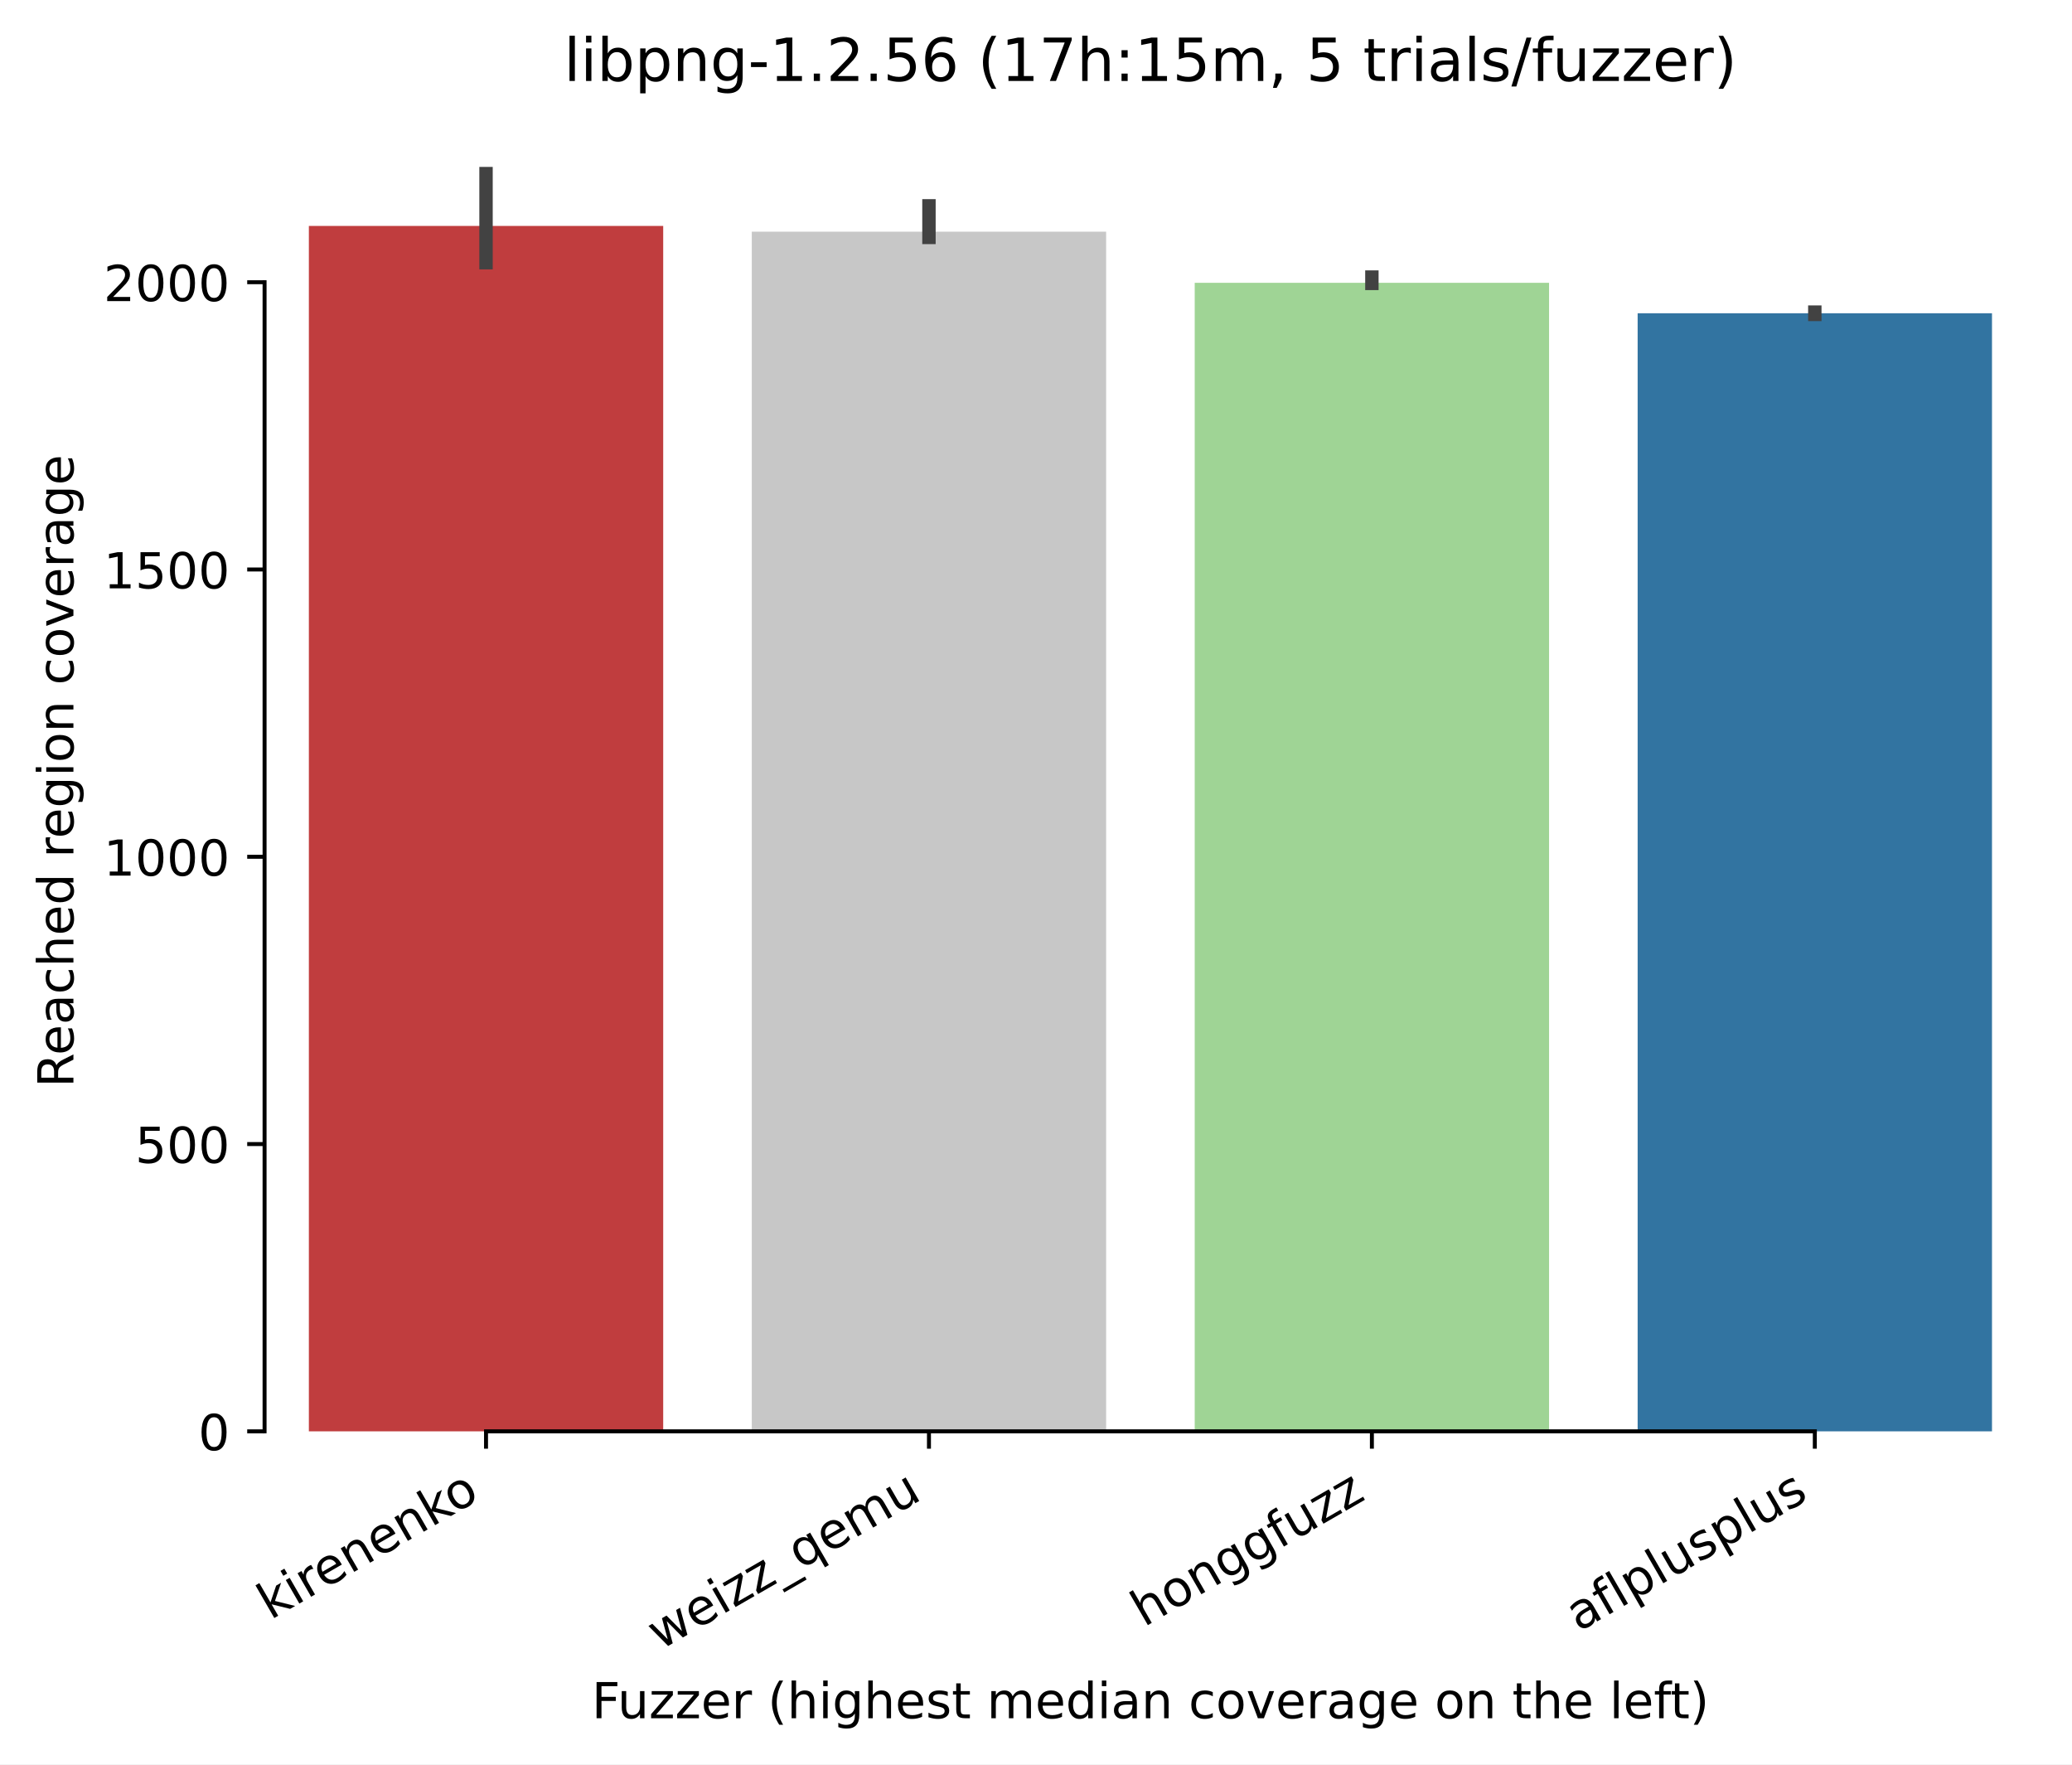
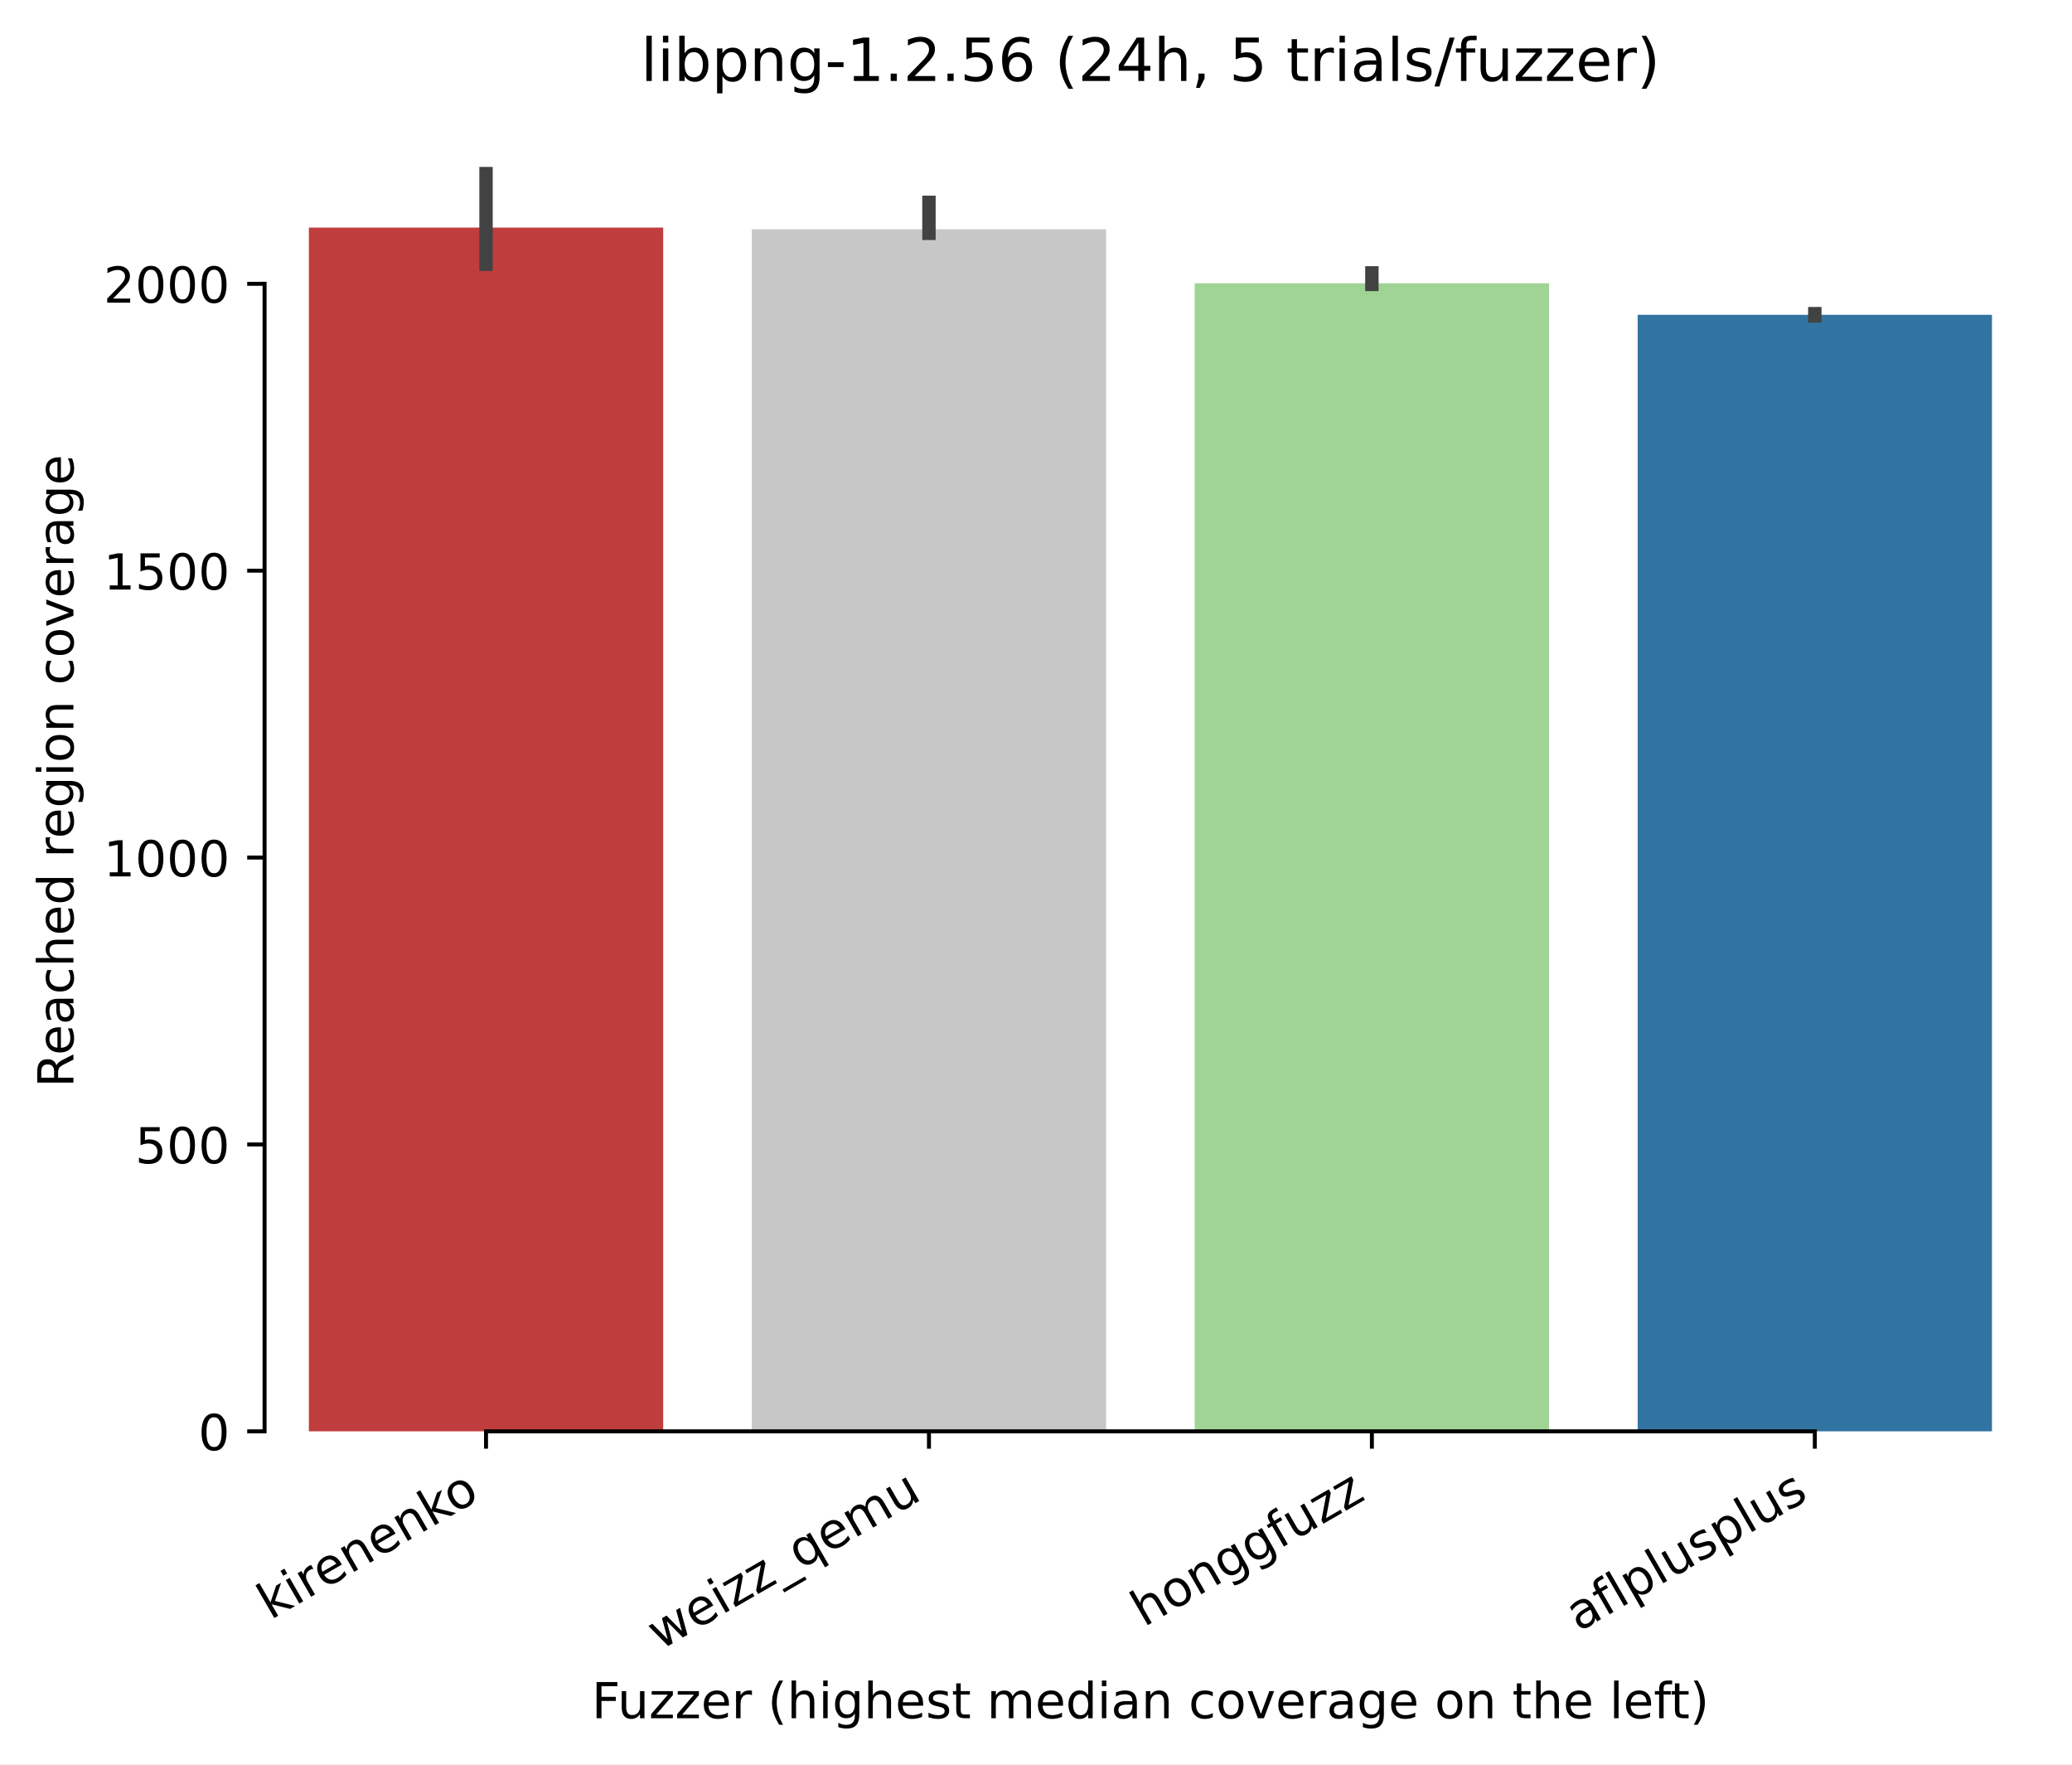
<svg xmlns="http://www.w3.org/2000/svg" xmlns:xlink="http://www.w3.org/1999/xlink" height="355.524pt" version="1.1" viewBox="0 0 417.648 355.524" width="417.648pt">
  <defs>
    <style type="text/css">*{stroke-linecap:butt;stroke-linejoin:round;}</style>
  </defs>
  <g id="figure_1">
    <g id="patch_1">
      <path d="M 0 355.524  L 417.648 355.524  L 417.648 0  L 0 0  z " style="fill:#ffffff;" />
    </g>
    <g id="axes_1">
      <g id="patch_2">
        <path d="M 53.328 288.43  L 410.448 288.43  L 410.448 22.318  L 53.328 22.318  z " style="fill:#ffffff;" />
      </g>
      <g id="patch_3">
-         <path clip-path="url(#p268529c0fc)" d="M 62.256 288.43  L 133.68 288.43  L 133.68 45.526  L 62.256 45.526  z " style="fill:#c03d3e;" />
+         <path clip-path="url(#pdc7dad205e)" d="M 62.256 288.43  L 133.68 288.43  L 133.68 45.858  L 62.256 45.858  z " style="fill:#c03d3e;" />
      </g>
      <g id="patch_4">
-         <path clip-path="url(#p268529c0fc)" d="M 151.536 288.43  L 222.96 288.43  L 222.96 46.684  L 151.536 46.684  z " style="fill:#c7c7c7;" />
+         <path clip-path="url(#pdc7dad205e)" d="M 151.536 288.43  L 222.96 288.43  L 222.96 46.205  L 151.536 46.205  z " style="fill:#c7c7c7;" />
      </g>
      <g id="patch_5">
-         <path clip-path="url(#p268529c0fc)" d="M 240.816 288.43  L 312.24 288.43  L 312.24 56.988  L 240.816 56.988  z " style="fill:#9fd495;" />
+         <path clip-path="url(#pdc7dad205e)" d="M 240.816 288.43  L 312.24 288.43  L 312.24 57.074  L 240.816 57.074  z " style="fill:#9fd495;" />
      </g>
      <g id="patch_6">
-         <path clip-path="url(#p268529c0fc)" d="M 330.096 288.43  L 401.52 288.43  L 401.52 63.124  L 330.096 63.124  z " style="fill:#3274a1;" />
+         <path clip-path="url(#pdc7dad205e)" d="M 330.096 288.43  L 401.52 288.43  L 401.52 63.433  L 330.096 63.433  z " style="fill:#3274a1;" />
      </g>
      <g id="matplotlib.axis_1">
        <g id="xtick_1">
          <g id="line2d_1">
            <defs>
-               <path d="M 0 0  L 0 3.5  " id="m7d98380a43" style="stroke:#000000;stroke-width:0.8;" />
+               <path d="M 0 0  L 0 3.5  " id="mb7a4edc838" style="stroke:#000000;stroke-width:0.8;" />
            </defs>
            <g>
-               <use style="stroke:#000000;stroke-width:0.8;" x="97.968" xlink:href="#m7d98380a43" y="288.43" />
+               <use style="stroke:#000000;stroke-width:0.8;" x="97.968" xlink:href="#mb7a4edc838" y="288.43" />
            </g>
          </g>
          <g id="text_1">
            <g transform="translate(54.50792 326.502)rotate(-30)scale(0.1 -0.1)">
              <defs>
                <path d="M 9.078 75.984  L 18.109 75.984  L 18.109 31.109  L 44.922 54.688  L 56.391 54.688  L 27.391 29.109  L 57.625 0  L 45.906 0  L 18.109 26.703  L 18.109 0  L 9.078 0  z " id="DejaVuSans-107" />
                <path d="M 9.422 54.688  L 18.406 54.688  L 18.406 0  L 9.422 0  z M 9.422 75.984  L 18.406 75.984  L 18.406 64.594  L 9.422 64.594  z " id="DejaVuSans-105" />
                <path d="M 41.109 46.297  Q 39.594 47.172 37.812 47.578  Q 36.031 48 33.891 48  Q 26.266 48 22.188 43.047  Q 18.109 38.094 18.109 28.812  L 18.109 0  L 9.078 0  L 9.078 54.688  L 18.109 54.688  L 18.109 46.188  Q 20.953 51.172 25.484 53.578  Q 30.031 56 36.531 56  Q 37.453 56 38.578 55.875  Q 39.703 55.766 41.062 55.516  z " id="DejaVuSans-114" />
                <path d="M 56.203 29.594  L 56.203 25.203  L 14.891 25.203  Q 15.484 15.922 20.484 11.062  Q 25.484 6.203 34.422 6.203  Q 39.594 6.203 44.453 7.469  Q 49.312 8.734 54.109 11.281  L 54.109 2.781  Q 49.266 0.734 44.188 -0.344  Q 39.109 -1.422 33.891 -1.422  Q 20.797 -1.422 13.156 6.188  Q 5.516 13.812 5.516 26.812  Q 5.516 40.234 12.766 48.109  Q 20.016 56 32.328 56  Q 43.359 56 49.781 48.891  Q 56.203 41.797 56.203 29.594  z M 47.219 32.234  Q 47.125 39.594 43.094 43.984  Q 39.062 48.391 32.422 48.391  Q 24.906 48.391 20.391 44.141  Q 15.875 39.891 15.188 32.172  z " id="DejaVuSans-101" />
                <path d="M 54.891 33.016  L 54.891 0  L 45.906 0  L 45.906 32.719  Q 45.906 40.484 42.875 44.328  Q 39.844 48.188 33.797 48.188  Q 26.516 48.188 22.312 43.547  Q 18.109 38.922 18.109 30.906  L 18.109 0  L 9.078 0  L 9.078 54.688  L 18.109 54.688  L 18.109 46.188  Q 21.344 51.125 25.703 53.562  Q 30.078 56 35.797 56  Q 45.219 56 50.047 50.172  Q 54.891 44.344 54.891 33.016  z " id="DejaVuSans-110" />
                <path d="M 30.609 48.391  Q 23.391 48.391 19.188 42.75  Q 14.984 37.109 14.984 27.297  Q 14.984 17.484 19.156 11.844  Q 23.344 6.203 30.609 6.203  Q 37.797 6.203 41.984 11.859  Q 46.188 17.531 46.188 27.297  Q 46.188 37.016 41.984 42.703  Q 37.797 48.391 30.609 48.391  z M 30.609 56  Q 42.328 56 49.016 48.375  Q 55.719 40.766 55.719 27.297  Q 55.719 13.875 49.016 6.219  Q 42.328 -1.422 30.609 -1.422  Q 18.844 -1.422 12.172 6.219  Q 5.516 13.875 5.516 27.297  Q 5.516 40.766 12.172 48.375  Q 18.844 56 30.609 56  z " id="DejaVuSans-111" />
              </defs>
              <use xlink:href="#DejaVuSans-107" />
              <use x="57.91" xlink:href="#DejaVuSans-105" />
              <use x="85.693" xlink:href="#DejaVuSans-114" />
              <use x="124.557" xlink:href="#DejaVuSans-101" />
              <use x="186.08" xlink:href="#DejaVuSans-110" />
              <use x="249.459" xlink:href="#DejaVuSans-101" />
              <use x="310.982" xlink:href="#DejaVuSans-110" />
              <use x="374.361" xlink:href="#DejaVuSans-107" />
              <use x="428.646" xlink:href="#DejaVuSans-111" />
            </g>
          </g>
        </g>
        <g id="xtick_2">
          <g id="line2d_2">
            <g>
-               <use style="stroke:#000000;stroke-width:0.8;" x="187.248" xlink:href="#m7d98380a43" y="288.43" />
+               <use style="stroke:#000000;stroke-width:0.8;" x="187.248" xlink:href="#mb7a4edc838" y="288.43" />
            </g>
          </g>
          <g id="text_2">
            <g transform="translate(133.0806 332.6035)rotate(-30)scale(0.1 -0.1)">
              <defs>
                <path d="M 4.203 54.688  L 13.188 54.688  L 24.422 12.016  L 35.594 54.688  L 46.188 54.688  L 57.422 12.016  L 68.609 54.688  L 77.594 54.688  L 63.281 0  L 52.688 0  L 40.922 44.828  L 29.109 0  L 18.5 0  z " id="DejaVuSans-119" />
                <path d="M 5.516 54.688  L 48.188 54.688  L 48.188 46.484  L 14.406 7.172  L 48.188 7.172  L 48.188 0  L 4.297 0  L 4.297 8.203  L 38.094 47.516  L 5.516 47.516  z " id="DejaVuSans-122" />
                <path d="M 50.984 -16.609  L 50.984 -23.578  L -0.984 -23.578  L -0.984 -16.609  z " id="DejaVuSans-95" />
                <path d="M 14.797 27.297  Q 14.797 17.391 18.875 11.75  Q 22.953 6.109 30.078 6.109  Q 37.203 6.109 41.297 11.75  Q 45.406 17.391 45.406 27.297  Q 45.406 37.203 41.297 42.844  Q 37.203 48.484 30.078 48.484  Q 22.953 48.484 18.875 42.844  Q 14.797 37.203 14.797 27.297  z M 45.406 8.203  Q 42.578 3.328 38.25 0.953  Q 33.938 -1.422 27.875 -1.422  Q 17.969 -1.422 11.734 6.484  Q 5.516 14.406 5.516 27.297  Q 5.516 40.188 11.734 48.094  Q 17.969 56 27.875 56  Q 33.938 56 38.25 53.625  Q 42.578 51.266 45.406 46.391  L 45.406 54.688  L 54.391 54.688  L 54.391 -20.797  L 45.406 -20.797  z " id="DejaVuSans-113" />
                <path d="M 52 44.188  Q 55.375 50.25 60.062 53.125  Q 64.75 56 71.094 56  Q 79.641 56 84.281 50.016  Q 88.922 44.047 88.922 33.016  L 88.922 0  L 79.891 0  L 79.891 32.719  Q 79.891 40.578 77.094 44.375  Q 74.312 48.188 68.609 48.188  Q 61.625 48.188 57.562 43.547  Q 53.516 38.922 53.516 30.906  L 53.516 0  L 44.484 0  L 44.484 32.719  Q 44.484 40.625 41.703 44.406  Q 38.922 48.188 33.109 48.188  Q 26.219 48.188 22.156 43.531  Q 18.109 38.875 18.109 30.906  L 18.109 0  L 9.078 0  L 9.078 54.688  L 18.109 54.688  L 18.109 46.188  Q 21.188 51.219 25.484 53.609  Q 29.781 56 35.688 56  Q 41.656 56 45.828 52.969  Q 50 49.953 52 44.188  z " id="DejaVuSans-109" />
                <path d="M 8.5 21.578  L 8.5 54.688  L 17.484 54.688  L 17.484 21.922  Q 17.484 14.156 20.5 10.266  Q 23.531 6.391 29.594 6.391  Q 36.859 6.391 41.078 11.031  Q 45.312 15.672 45.312 23.688  L 45.312 54.688  L 54.297 54.688  L 54.297 0  L 45.312 0  L 45.312 8.406  Q 42.047 3.422 37.719 1  Q 33.406 -1.422 27.688 -1.422  Q 18.266 -1.422 13.375 4.438  Q 8.5 10.297 8.5 21.578  z M 31.109 56  z " id="DejaVuSans-117" />
              </defs>
              <use xlink:href="#DejaVuSans-119" />
              <use x="81.787" xlink:href="#DejaVuSans-101" />
              <use x="143.311" xlink:href="#DejaVuSans-105" />
              <use x="171.094" xlink:href="#DejaVuSans-122" />
              <use x="223.584" xlink:href="#DejaVuSans-122" />
              <use x="276.074" xlink:href="#DejaVuSans-95" />
              <use x="326.074" xlink:href="#DejaVuSans-113" />
              <use x="389.551" xlink:href="#DejaVuSans-101" />
              <use x="451.074" xlink:href="#DejaVuSans-109" />
              <use x="548.486" xlink:href="#DejaVuSans-117" />
            </g>
          </g>
        </g>
        <g id="xtick_3">
          <g id="line2d_3">
            <g>
-               <use style="stroke:#000000;stroke-width:0.8;" x="276.528" xlink:href="#m7d98380a43" y="288.43" />
+               <use style="stroke:#000000;stroke-width:0.8;" x="276.528" xlink:href="#mb7a4edc838" y="288.43" />
            </g>
          </g>
          <g id="text_3">
            <g transform="translate(230.5889 327.9332)rotate(-30)scale(0.1 -0.1)">
              <defs>
                <path d="M 54.891 33.016  L 54.891 0  L 45.906 0  L 45.906 32.719  Q 45.906 40.484 42.875 44.328  Q 39.844 48.188 33.797 48.188  Q 26.516 48.188 22.312 43.547  Q 18.109 38.922 18.109 30.906  L 18.109 0  L 9.078 0  L 9.078 75.984  L 18.109 75.984  L 18.109 46.188  Q 21.344 51.125 25.703 53.562  Q 30.078 56 35.797 56  Q 45.219 56 50.047 50.172  Q 54.891 44.344 54.891 33.016  z " id="DejaVuSans-104" />
                <path d="M 45.406 27.984  Q 45.406 37.75 41.375 43.109  Q 37.359 48.484 30.078 48.484  Q 22.859 48.484 18.828 43.109  Q 14.797 37.75 14.797 27.984  Q 14.797 18.266 18.828 12.891  Q 22.859 7.516 30.078 7.516  Q 37.359 7.516 41.375 12.891  Q 45.406 18.266 45.406 27.984  z M 54.391 6.781  Q 54.391 -7.172 48.188 -13.984  Q 42 -20.797 29.203 -20.797  Q 24.469 -20.797 20.266 -20.094  Q 16.062 -19.391 12.109 -17.922  L 12.109 -9.188  Q 16.062 -11.328 19.922 -12.344  Q 23.781 -13.375 27.781 -13.375  Q 36.625 -13.375 41.016 -8.766  Q 45.406 -4.156 45.406 5.172  L 45.406 9.625  Q 42.625 4.781 38.281 2.391  Q 33.938 0 27.875 0  Q 17.828 0 11.672 7.656  Q 5.516 15.328 5.516 27.984  Q 5.516 40.672 11.672 48.328  Q 17.828 56 27.875 56  Q 33.938 56 38.281 53.609  Q 42.625 51.219 45.406 46.391  L 45.406 54.688  L 54.391 54.688  z " id="DejaVuSans-103" />
                <path d="M 37.109 75.984  L 37.109 68.5  L 28.516 68.5  Q 23.688 68.5 21.797 66.547  Q 19.922 64.594 19.922 59.516  L 19.922 54.688  L 34.719 54.688  L 34.719 47.703  L 19.922 47.703  L 19.922 0  L 10.891 0  L 10.891 47.703  L 2.297 47.703  L 2.297 54.688  L 10.891 54.688  L 10.891 58.5  Q 10.891 67.625 15.141 71.797  Q 19.391 75.984 28.609 75.984  z " id="DejaVuSans-102" />
              </defs>
              <use xlink:href="#DejaVuSans-104" />
              <use x="63.379" xlink:href="#DejaVuSans-111" />
              <use x="124.561" xlink:href="#DejaVuSans-110" />
              <use x="187.939" xlink:href="#DejaVuSans-103" />
              <use x="251.416" xlink:href="#DejaVuSans-103" />
              <use x="314.893" xlink:href="#DejaVuSans-102" />
              <use x="350.098" xlink:href="#DejaVuSans-117" />
              <use x="413.477" xlink:href="#DejaVuSans-122" />
              <use x="465.967" xlink:href="#DejaVuSans-122" />
            </g>
          </g>
        </g>
        <g id="xtick_4">
          <g id="line2d_4">
            <g>
-               <use style="stroke:#000000;stroke-width:0.8;" x="365.808" xlink:href="#m7d98380a43" y="288.43" />
+               <use style="stroke:#000000;stroke-width:0.8;" x="365.808" xlink:href="#mb7a4edc838" y="288.43" />
            </g>
          </g>
          <g id="text_4">
            <g transform="translate(318.1991 328.8973)rotate(-30)scale(0.1 -0.1)">
              <defs>
                <path d="M 34.281 27.484  Q 23.391 27.484 19.188 25  Q 14.984 22.516 14.984 16.5  Q 14.984 11.719 18.141 8.906  Q 21.297 6.109 26.703 6.109  Q 34.188 6.109 38.703 11.406  Q 43.219 16.703 43.219 25.484  L 43.219 27.484  z M 52.203 31.203  L 52.203 0  L 43.219 0  L 43.219 8.297  Q 40.141 3.328 35.547 0.953  Q 30.953 -1.422 24.312 -1.422  Q 15.922 -1.422 10.953 3.297  Q 6 8.016 6 15.922  Q 6 25.141 12.172 29.828  Q 18.359 34.516 30.609 34.516  L 43.219 34.516  L 43.219 35.406  Q 43.219 41.609 39.141 45  Q 35.062 48.391 27.688 48.391  Q 23 48.391 18.547 47.266  Q 14.109 46.141 10.016 43.891  L 10.016 52.203  Q 14.938 54.109 19.578 55.047  Q 24.219 56 28.609 56  Q 40.484 56 46.344 49.844  Q 52.203 43.703 52.203 31.203  z " id="DejaVuSans-97" />
                <path d="M 9.422 75.984  L 18.406 75.984  L 18.406 0  L 9.422 0  z " id="DejaVuSans-108" />
                <path d="M 18.109 8.203  L 18.109 -20.797  L 9.078 -20.797  L 9.078 54.688  L 18.109 54.688  L 18.109 46.391  Q 20.953 51.266 25.266 53.625  Q 29.594 56 35.594 56  Q 45.562 56 51.781 48.094  Q 58.016 40.188 58.016 27.297  Q 58.016 14.406 51.781 6.484  Q 45.562 -1.422 35.594 -1.422  Q 29.594 -1.422 25.266 0.953  Q 20.953 3.328 18.109 8.203  z M 48.688 27.297  Q 48.688 37.203 44.609 42.844  Q 40.531 48.484 33.406 48.484  Q 26.266 48.484 22.188 42.844  Q 18.109 37.203 18.109 27.297  Q 18.109 17.391 22.188 11.75  Q 26.266 6.109 33.406 6.109  Q 40.531 6.109 44.609 11.75  Q 48.688 17.391 48.688 27.297  z " id="DejaVuSans-112" />
                <path d="M 44.281 53.078  L 44.281 44.578  Q 40.484 46.531 36.375 47.5  Q 32.281 48.484 27.875 48.484  Q 21.188 48.484 17.844 46.438  Q 14.5 44.391 14.5 40.281  Q 14.5 37.156 16.891 35.375  Q 19.281 33.594 26.516 31.984  L 29.594 31.297  Q 39.156 29.25 43.188 25.516  Q 47.219 21.781 47.219 15.094  Q 47.219 7.469 41.188 3.016  Q 35.156 -1.422 24.609 -1.422  Q 20.219 -1.422 15.453 -0.562  Q 10.688 0.297 5.422 2  L 5.422 11.281  Q 10.406 8.688 15.234 7.391  Q 20.062 6.109 24.812 6.109  Q 31.156 6.109 34.562 8.281  Q 37.984 10.453 37.984 14.406  Q 37.984 18.062 35.516 20.016  Q 33.062 21.969 24.703 23.781  L 21.578 24.516  Q 13.234 26.266 9.516 29.906  Q 5.812 33.547 5.812 39.891  Q 5.812 47.609 11.281 51.797  Q 16.75 56 26.812 56  Q 31.781 56 36.172 55.266  Q 40.578 54.547 44.281 53.078  z " id="DejaVuSans-115" />
              </defs>
              <use xlink:href="#DejaVuSans-97" />
              <use x="61.279" xlink:href="#DejaVuSans-102" />
              <use x="96.484" xlink:href="#DejaVuSans-108" />
              <use x="124.268" xlink:href="#DejaVuSans-112" />
              <use x="187.744" xlink:href="#DejaVuSans-108" />
              <use x="215.527" xlink:href="#DejaVuSans-117" />
              <use x="278.906" xlink:href="#DejaVuSans-115" />
              <use x="331.006" xlink:href="#DejaVuSans-112" />
              <use x="394.482" xlink:href="#DejaVuSans-108" />
              <use x="422.266" xlink:href="#DejaVuSans-117" />
              <use x="485.645" xlink:href="#DejaVuSans-115" />
            </g>
          </g>
        </g>
        <g id="text_5">
          <g transform="translate(119.2702 346.2439)scale(0.1 -0.1)">
            <defs>
              <path d="M 9.812 72.906  L 51.703 72.906  L 51.703 64.594  L 19.672 64.594  L 19.672 43.109  L 48.578 43.109  L 48.578 34.812  L 19.672 34.812  L 19.672 0  L 9.812 0  z " id="DejaVuSans-70" />
              <path id="DejaVuSans-32" />
              <path d="M 31 75.875  Q 24.469 64.656 21.281 53.656  Q 18.109 42.672 18.109 31.391  Q 18.109 20.125 21.312 9.062  Q 24.516 -2 31 -13.188  L 23.188 -13.188  Q 15.875 -1.703 12.234 9.375  Q 8.594 20.453 8.594 31.391  Q 8.594 42.281 12.203 53.312  Q 15.828 64.359 23.188 75.875  z " id="DejaVuSans-40" />
              <path d="M 18.312 70.219  L 18.312 54.688  L 36.812 54.688  L 36.812 47.703  L 18.312 47.703  L 18.312 18.016  Q 18.312 11.328 20.141 9.422  Q 21.969 7.516 27.594 7.516  L 36.812 7.516  L 36.812 0  L 27.594 0  Q 17.188 0 13.234 3.875  Q 9.281 7.766 9.281 18.016  L 9.281 47.703  L 2.688 47.703  L 2.688 54.688  L 9.281 54.688  L 9.281 70.219  z " id="DejaVuSans-116" />
              <path d="M 45.406 46.391  L 45.406 75.984  L 54.391 75.984  L 54.391 0  L 45.406 0  L 45.406 8.203  Q 42.578 3.328 38.25 0.953  Q 33.938 -1.422 27.875 -1.422  Q 17.969 -1.422 11.734 6.484  Q 5.516 14.406 5.516 27.297  Q 5.516 40.188 11.734 48.094  Q 17.969 56 27.875 56  Q 33.938 56 38.25 53.625  Q 42.578 51.266 45.406 46.391  z M 14.797 27.297  Q 14.797 17.391 18.875 11.75  Q 22.953 6.109 30.078 6.109  Q 37.203 6.109 41.297 11.75  Q 45.406 17.391 45.406 27.297  Q 45.406 37.203 41.297 42.844  Q 37.203 48.484 30.078 48.484  Q 22.953 48.484 18.875 42.844  Q 14.797 37.203 14.797 27.297  z " id="DejaVuSans-100" />
              <path d="M 48.781 52.594  L 48.781 44.188  Q 44.969 46.297 41.141 47.344  Q 37.312 48.391 33.406 48.391  Q 24.656 48.391 19.812 42.844  Q 14.984 37.312 14.984 27.297  Q 14.984 17.281 19.812 11.734  Q 24.656 6.203 33.406 6.203  Q 37.312 6.203 41.141 7.25  Q 44.969 8.297 48.781 10.406  L 48.781 2.094  Q 45.016 0.344 40.984 -0.531  Q 36.969 -1.422 32.422 -1.422  Q 20.062 -1.422 12.781 6.344  Q 5.516 14.109 5.516 27.297  Q 5.516 40.672 12.859 48.328  Q 20.219 56 33.016 56  Q 37.156 56 41.109 55.141  Q 45.062 54.297 48.781 52.594  z " id="DejaVuSans-99" />
              <path d="M 2.984 54.688  L 12.5 54.688  L 29.594 8.797  L 46.688 54.688  L 56.203 54.688  L 35.688 0  L 23.484 0  z " id="DejaVuSans-118" />
              <path d="M 8.016 75.875  L 15.828 75.875  Q 23.141 64.359 26.781 53.312  Q 30.422 42.281 30.422 31.391  Q 30.422 20.453 26.781 9.375  Q 23.141 -1.703 15.828 -13.188  L 8.016 -13.188  Q 14.5 -2 17.703 9.062  Q 20.906 20.125 20.906 31.391  Q 20.906 42.672 17.703 53.656  Q 14.5 64.656 8.016 75.875  z " id="DejaVuSans-41" />
            </defs>
            <use xlink:href="#DejaVuSans-70" />
            <use x="52.02" xlink:href="#DejaVuSans-117" />
            <use x="115.398" xlink:href="#DejaVuSans-122" />
            <use x="167.889" xlink:href="#DejaVuSans-122" />
            <use x="220.379" xlink:href="#DejaVuSans-101" />
            <use x="281.902" xlink:href="#DejaVuSans-114" />
            <use x="323.016" xlink:href="#DejaVuSans-32" />
            <use x="354.803" xlink:href="#DejaVuSans-40" />
            <use x="393.816" xlink:href="#DejaVuSans-104" />
            <use x="457.195" xlink:href="#DejaVuSans-105" />
            <use x="484.979" xlink:href="#DejaVuSans-103" />
            <use x="548.455" xlink:href="#DejaVuSans-104" />
            <use x="611.834" xlink:href="#DejaVuSans-101" />
            <use x="673.357" xlink:href="#DejaVuSans-115" />
            <use x="725.457" xlink:href="#DejaVuSans-116" />
            <use x="764.666" xlink:href="#DejaVuSans-32" />
            <use x="796.453" xlink:href="#DejaVuSans-109" />
            <use x="893.865" xlink:href="#DejaVuSans-101" />
            <use x="955.389" xlink:href="#DejaVuSans-100" />
            <use x="1018.865" xlink:href="#DejaVuSans-105" />
            <use x="1046.648" xlink:href="#DejaVuSans-97" />
            <use x="1107.928" xlink:href="#DejaVuSans-110" />
            <use x="1171.307" xlink:href="#DejaVuSans-32" />
            <use x="1203.094" xlink:href="#DejaVuSans-99" />
            <use x="1258.074" xlink:href="#DejaVuSans-111" />
            <use x="1319.256" xlink:href="#DejaVuSans-118" />
            <use x="1378.436" xlink:href="#DejaVuSans-101" />
            <use x="1439.959" xlink:href="#DejaVuSans-114" />
            <use x="1481.072" xlink:href="#DejaVuSans-97" />
            <use x="1542.352" xlink:href="#DejaVuSans-103" />
            <use x="1605.828" xlink:href="#DejaVuSans-101" />
            <use x="1667.352" xlink:href="#DejaVuSans-32" />
            <use x="1699.139" xlink:href="#DejaVuSans-111" />
            <use x="1760.32" xlink:href="#DejaVuSans-110" />
            <use x="1823.699" xlink:href="#DejaVuSans-32" />
            <use x="1855.486" xlink:href="#DejaVuSans-116" />
            <use x="1894.695" xlink:href="#DejaVuSans-104" />
            <use x="1958.074" xlink:href="#DejaVuSans-101" />
            <use x="2019.598" xlink:href="#DejaVuSans-32" />
            <use x="2051.385" xlink:href="#DejaVuSans-108" />
            <use x="2079.168" xlink:href="#DejaVuSans-101" />
            <use x="2140.691" xlink:href="#DejaVuSans-102" />
            <use x="2174.146" xlink:href="#DejaVuSans-116" />
            <use x="2213.355" xlink:href="#DejaVuSans-41" />
          </g>
        </g>
      </g>
      <g id="matplotlib.axis_2">
        <g id="ytick_1">
          <g id="line2d_5">
            <defs>
-               <path d="M 0 0  L -3.5 0  " id="m0e40d5041f" style="stroke:#000000;stroke-width:0.8;" />
+               <path d="M 0 0  L -3.5 0  " id="mbf1541c40d" style="stroke:#000000;stroke-width:0.8;" />
            </defs>
            <g>
-               <use style="stroke:#000000;stroke-width:0.8;" x="53.328" xlink:href="#m0e40d5041f" y="288.43" />
+               <use style="stroke:#000000;stroke-width:0.8;" x="53.328" xlink:href="#mbf1541c40d" y="288.43" />
            </g>
          </g>
          <g id="text_6">
            <g transform="translate(39.96563 292.2293)scale(0.1 -0.1)">
              <defs>
                <path d="M 31.781 66.406  Q 24.172 66.406 20.328 58.906  Q 16.5 51.422 16.5 36.375  Q 16.5 21.391 20.328 13.891  Q 24.172 6.391 31.781 6.391  Q 39.453 6.391 43.281 13.891  Q 47.125 21.391 47.125 36.375  Q 47.125 51.422 43.281 58.906  Q 39.453 66.406 31.781 66.406  z M 31.781 74.219  Q 44.047 74.219 50.516 64.516  Q 56.984 54.828 56.984 36.375  Q 56.984 17.969 50.516 8.266  Q 44.047 -1.422 31.781 -1.422  Q 19.531 -1.422 13.062 8.266  Q 6.594 17.969 6.594 36.375  Q 6.594 54.828 13.062 64.516  Q 19.531 74.219 31.781 74.219  z " id="DejaVuSans-48" />
              </defs>
              <use xlink:href="#DejaVuSans-48" />
            </g>
          </g>
        </g>
        <g id="ytick_2">
          <g id="line2d_6">
            <g>
-               <use style="stroke:#000000;stroke-width:0.8;" x="53.328" xlink:href="#m0e40d5041f" y="230.541" />
+               <use style="stroke:#000000;stroke-width:0.8;" x="53.328" xlink:href="#mbf1541c40d" y="230.62" />
            </g>
          </g>
          <g id="text_7">
-             <g transform="translate(27.24063 234.3399)scale(0.1 -0.1)">
+             <g transform="translate(27.24063 234.4191)scale(0.1 -0.1)">
              <defs>
                <path d="M 10.797 72.906  L 49.516 72.906  L 49.516 64.594  L 19.828 64.594  L 19.828 46.734  Q 21.969 47.469 24.109 47.828  Q 26.266 48.188 28.422 48.188  Q 40.625 48.188 47.75 41.5  Q 54.891 34.812 54.891 23.391  Q 54.891 11.625 47.562 5.094  Q 40.234 -1.422 26.906 -1.422  Q 22.312 -1.422 17.547 -0.641  Q 12.797 0.141 7.719 1.703  L 7.719 11.625  Q 12.109 9.234 16.797 8.062  Q 21.484 6.891 26.703 6.891  Q 35.156 6.891 40.078 11.328  Q 45.016 15.766 45.016 23.391  Q 45.016 31 40.078 35.438  Q 35.156 39.891 26.703 39.891  Q 22.75 39.891 18.812 39.016  Q 14.891 38.141 10.797 36.281  z " id="DejaVuSans-53" />
              </defs>
              <use xlink:href="#DejaVuSans-53" />
              <use x="63.623" xlink:href="#DejaVuSans-48" />
              <use x="127.246" xlink:href="#DejaVuSans-48" />
            </g>
          </g>
        </g>
        <g id="ytick_3">
          <g id="line2d_7">
            <g>
-               <use style="stroke:#000000;stroke-width:0.8;" x="53.328" xlink:href="#m0e40d5041f" y="172.651" />
+               <use style="stroke:#000000;stroke-width:0.8;" x="53.328" xlink:href="#mbf1541c40d" y="172.81" />
            </g>
          </g>
          <g id="text_8">
-             <g transform="translate(20.87813 176.4504)scale(0.1 -0.1)">
+             <g transform="translate(20.87813 176.6089)scale(0.1 -0.1)">
              <defs>
                <path d="M 12.406 8.297  L 28.516 8.297  L 28.516 63.922  L 10.984 60.406  L 10.984 69.391  L 28.422 72.906  L 38.281 72.906  L 38.281 8.297  L 54.391 8.297  L 54.391 0  L 12.406 0  z " id="DejaVuSans-49" />
              </defs>
              <use xlink:href="#DejaVuSans-49" />
              <use x="63.623" xlink:href="#DejaVuSans-48" />
              <use x="127.246" xlink:href="#DejaVuSans-48" />
              <use x="190.869" xlink:href="#DejaVuSans-48" />
            </g>
          </g>
        </g>
        <g id="ytick_4">
          <g id="line2d_8">
            <g>
-               <use style="stroke:#000000;stroke-width:0.8;" x="53.328" xlink:href="#m0e40d5041f" y="114.762" />
+               <use style="stroke:#000000;stroke-width:0.8;" x="53.328" xlink:href="#mbf1541c40d" y="114.999" />
            </g>
          </g>
          <g id="text_9">
-             <g transform="translate(20.87813 118.561)scale(0.1 -0.1)">
+             <g transform="translate(20.87813 118.7987)scale(0.1 -0.1)">
              <use xlink:href="#DejaVuSans-49" />
              <use x="63.623" xlink:href="#DejaVuSans-53" />
              <use x="127.246" xlink:href="#DejaVuSans-48" />
              <use x="190.869" xlink:href="#DejaVuSans-48" />
            </g>
          </g>
        </g>
        <g id="ytick_5">
          <g id="line2d_9">
            <g>
-               <use style="stroke:#000000;stroke-width:0.8;" x="53.328" xlink:href="#m0e40d5041f" y="56.872" />
+               <use style="stroke:#000000;stroke-width:0.8;" x="53.328" xlink:href="#mbf1541c40d" y="57.189" />
            </g>
          </g>
          <g id="text_10">
-             <g transform="translate(20.87813 60.67155)scale(0.1 -0.1)">
+             <g transform="translate(20.87813 60.98847)scale(0.1 -0.1)">
              <defs>
                <path d="M 19.188 8.297  L 53.609 8.297  L 53.609 0  L 7.328 0  L 7.328 8.297  Q 12.938 14.109 22.625 23.891  Q 32.328 33.688 34.812 36.531  Q 39.547 41.844 41.422 45.531  Q 43.312 49.219 43.312 52.781  Q 43.312 58.594 39.234 62.25  Q 35.156 65.922 28.609 65.922  Q 23.969 65.922 18.812 64.312  Q 13.672 62.703 7.812 59.422  L 7.812 69.391  Q 13.766 71.781 18.938 73  Q 24.125 74.219 28.422 74.219  Q 39.75 74.219 46.484 68.547  Q 53.219 62.891 53.219 53.422  Q 53.219 48.922 51.531 44.891  Q 49.859 40.875 45.406 35.406  Q 44.188 33.984 37.641 27.219  Q 31.109 20.453 19.188 8.297  z " id="DejaVuSans-50" />
              </defs>
              <use xlink:href="#DejaVuSans-50" />
              <use x="63.623" xlink:href="#DejaVuSans-48" />
              <use x="127.246" xlink:href="#DejaVuSans-48" />
              <use x="190.869" xlink:href="#DejaVuSans-48" />
            </g>
          </g>
        </g>
        <g id="text_11">
          <g transform="translate(14.79844 219.1366)rotate(-90)scale(0.1 -0.1)">
            <defs>
              <path d="M 44.391 34.188  Q 47.562 33.109 50.562 29.594  Q 53.562 26.078 56.594 19.922  L 66.609 0  L 56 0  L 46.688 18.703  Q 43.062 26.031 39.672 28.422  Q 36.281 30.812 30.422 30.812  L 19.672 30.812  L 19.672 0  L 9.812 0  L 9.812 72.906  L 32.078 72.906  Q 44.578 72.906 50.734 67.672  Q 56.891 62.453 56.891 51.906  Q 56.891 45.016 53.688 40.469  Q 50.484 35.938 44.391 34.188  z M 19.672 64.797  L 19.672 38.922  L 32.078 38.922  Q 39.203 38.922 42.844 42.219  Q 46.484 45.516 46.484 51.906  Q 46.484 58.297 42.844 61.547  Q 39.203 64.797 32.078 64.797  z " id="DejaVuSans-82" />
            </defs>
            <use xlink:href="#DejaVuSans-82" />
            <use x="64.982" xlink:href="#DejaVuSans-101" />
            <use x="126.506" xlink:href="#DejaVuSans-97" />
            <use x="187.785" xlink:href="#DejaVuSans-99" />
            <use x="242.766" xlink:href="#DejaVuSans-104" />
            <use x="306.145" xlink:href="#DejaVuSans-101" />
            <use x="367.668" xlink:href="#DejaVuSans-100" />
            <use x="431.145" xlink:href="#DejaVuSans-32" />
            <use x="462.932" xlink:href="#DejaVuSans-114" />
            <use x="501.795" xlink:href="#DejaVuSans-101" />
            <use x="563.318" xlink:href="#DejaVuSans-103" />
            <use x="626.795" xlink:href="#DejaVuSans-105" />
            <use x="654.578" xlink:href="#DejaVuSans-111" />
            <use x="715.76" xlink:href="#DejaVuSans-110" />
            <use x="779.139" xlink:href="#DejaVuSans-32" />
            <use x="810.926" xlink:href="#DejaVuSans-99" />
            <use x="865.906" xlink:href="#DejaVuSans-111" />
            <use x="927.088" xlink:href="#DejaVuSans-118" />
            <use x="986.268" xlink:href="#DejaVuSans-101" />
            <use x="1047.791" xlink:href="#DejaVuSans-114" />
            <use x="1088.904" xlink:href="#DejaVuSans-97" />
            <use x="1150.184" xlink:href="#DejaVuSans-103" />
            <use x="1213.66" xlink:href="#DejaVuSans-101" />
          </g>
        </g>
      </g>
      <g id="line2d_10">
-         <path clip-path="url(#p268529c0fc)" d="M 97.968 52.936  L 97.968 34.99  " style="fill:none;stroke:#424242;stroke-linecap:square;stroke-width:2.7;" />
+         <path clip-path="url(#pdc7dad205e)" d="M 97.968 53.258  L 97.968 34.99  " style="fill:none;stroke:#424242;stroke-linecap:square;stroke-width:2.7;" />
      </g>
      <g id="line2d_11">
-         <path clip-path="url(#p268529c0fc)" d="M 187.248 47.842  L 187.248 41.474  " style="fill:none;stroke:#424242;stroke-linecap:square;stroke-width:2.7;" />
+         <path clip-path="url(#pdc7dad205e)" d="M 187.248 47.015  L 187.248 40.771  " style="fill:none;stroke:#424242;stroke-linecap:square;stroke-width:2.7;" />
      </g>
      <g id="line2d_12">
-         <path clip-path="url(#p268529c0fc)" d="M 276.528 57.104  L 276.528 55.83  " style="fill:none;stroke:#424242;stroke-linecap:square;stroke-width:2.7;" />
+         <path clip-path="url(#pdc7dad205e)" d="M 276.528 57.305  L 276.528 54.992  " style="fill:none;stroke:#424242;stroke-linecap:square;stroke-width:2.7;" />
      </g>
      <g id="line2d_13">
-         <path clip-path="url(#p268529c0fc)" d="M 365.808 63.356  L 365.808 62.893  " style="fill:none;stroke:#424242;stroke-linecap:square;stroke-width:2.7;" />
+         <path clip-path="url(#pdc7dad205e)" d="M 365.808 63.664  L 365.808 63.202  " style="fill:none;stroke:#424242;stroke-linecap:square;stroke-width:2.7;" />
      </g>
      <g id="patch_7">
-         <path d="M 53.328 288.43  L 53.328 56.872  " style="fill:none;stroke:#000000;stroke-linecap:square;stroke-linejoin:miter;stroke-width:0.8;" />
+         <path d="M 53.328 288.43  L 53.328 57.189  " style="fill:none;stroke:#000000;stroke-linecap:square;stroke-linejoin:miter;stroke-width:0.8;" />
      </g>
      <g id="patch_8">
        <path d="M 97.968 288.43  L 365.808 288.43  " style="fill:none;stroke:#000000;stroke-linecap:square;stroke-linejoin:miter;stroke-width:0.8;" />
      </g>
      <g id="text_12">
-         <g transform="translate(113.6637 16.31812)scale(0.12 -0.12)">
+         <g transform="translate(129.1644 16.31812)scale(0.12 -0.12)">
          <defs>
            <path d="M 48.688 27.297  Q 48.688 37.203 44.609 42.844  Q 40.531 48.484 33.406 48.484  Q 26.266 48.484 22.188 42.844  Q 18.109 37.203 18.109 27.297  Q 18.109 17.391 22.188 11.75  Q 26.266 6.109 33.406 6.109  Q 40.531 6.109 44.609 11.75  Q 48.688 17.391 48.688 27.297  z M 18.109 46.391  Q 20.953 51.266 25.266 53.625  Q 29.594 56 35.594 56  Q 45.562 56 51.781 48.094  Q 58.016 40.188 58.016 27.297  Q 58.016 14.406 51.781 6.484  Q 45.562 -1.422 35.594 -1.422  Q 29.594 -1.422 25.266 0.953  Q 20.953 3.328 18.109 8.203  L 18.109 0  L 9.078 0  L 9.078 75.984  L 18.109 75.984  z " id="DejaVuSans-98" />
            <path d="M 4.891 31.391  L 31.203 31.391  L 31.203 23.391  L 4.891 23.391  z " id="DejaVuSans-45" />
            <path d="M 10.688 12.406  L 21 12.406  L 21 0  L 10.688 0  z " id="DejaVuSans-46" />
            <path d="M 33.016 40.375  Q 26.375 40.375 22.484 35.828  Q 18.609 31.297 18.609 23.391  Q 18.609 15.531 22.484 10.953  Q 26.375 6.391 33.016 6.391  Q 39.656 6.391 43.531 10.953  Q 47.406 15.531 47.406 23.391  Q 47.406 31.297 43.531 35.828  Q 39.656 40.375 33.016 40.375  z M 52.594 71.297  L 52.594 62.312  Q 48.875 64.062 45.094 64.984  Q 41.312 65.922 37.594 65.922  Q 27.828 65.922 22.672 59.328  Q 17.531 52.734 16.797 39.406  Q 19.672 43.656 24.016 45.922  Q 28.375 48.188 33.594 48.188  Q 44.578 48.188 50.953 41.516  Q 57.328 34.859 57.328 23.391  Q 57.328 12.156 50.688 5.359  Q 44.047 -1.422 33.016 -1.422  Q 20.359 -1.422 13.672 8.266  Q 6.984 17.969 6.984 36.375  Q 6.984 53.656 15.188 63.938  Q 23.391 74.219 37.203 74.219  Q 40.922 74.219 44.703 73.484  Q 48.484 72.75 52.594 71.297  z " id="DejaVuSans-54" />
-             <path d="M 8.203 72.906  L 55.078 72.906  L 55.078 68.703  L 28.609 0  L 18.312 0  L 43.219 64.594  L 8.203 64.594  z " id="DejaVuSans-55" />
-             <path d="M 11.719 12.406  L 22.016 12.406  L 22.016 0  L 11.719 0  z M 11.719 51.703  L 22.016 51.703  L 22.016 39.312  L 11.719 39.312  z " id="DejaVuSans-58" />
+             <path d="M 37.797 64.312  L 12.891 25.391  L 37.797 25.391  z M 35.203 72.906  L 47.609 72.906  L 47.609 25.391  L 58.016 25.391  L 58.016 17.188  L 47.609 17.188  L 47.609 0  L 37.797 0  L 37.797 17.188  L 4.891 17.188  L 4.891 26.703  z " id="DejaVuSans-52" />
            <path d="M 11.719 12.406  L 22.016 12.406  L 22.016 4  L 14.016 -11.625  L 7.719 -11.625  L 11.719 4  z " id="DejaVuSans-44" />
            <path d="M 25.391 72.906  L 33.688 72.906  L 8.297 -9.281  L 0 -9.281  z " id="DejaVuSans-47" />
          </defs>
          <use xlink:href="#DejaVuSans-108" />
          <use x="27.783" xlink:href="#DejaVuSans-105" />
          <use x="55.566" xlink:href="#DejaVuSans-98" />
          <use x="119.043" xlink:href="#DejaVuSans-112" />
          <use x="182.52" xlink:href="#DejaVuSans-110" />
          <use x="245.898" xlink:href="#DejaVuSans-103" />
          <use x="309.375" xlink:href="#DejaVuSans-45" />
          <use x="345.459" xlink:href="#DejaVuSans-49" />
          <use x="409.082" xlink:href="#DejaVuSans-46" />
          <use x="440.869" xlink:href="#DejaVuSans-50" />
          <use x="504.492" xlink:href="#DejaVuSans-46" />
          <use x="536.279" xlink:href="#DejaVuSans-53" />
          <use x="599.902" xlink:href="#DejaVuSans-54" />
          <use x="663.525" xlink:href="#DejaVuSans-32" />
          <use x="695.312" xlink:href="#DejaVuSans-40" />
-           <use x="734.326" xlink:href="#DejaVuSans-49" />
-           <use x="797.949" xlink:href="#DejaVuSans-55" />
+           <use x="734.326" xlink:href="#DejaVuSans-50" />
+           <use x="797.949" xlink:href="#DejaVuSans-52" />
          <use x="861.572" xlink:href="#DejaVuSans-104" />
-           <use x="924.951" xlink:href="#DejaVuSans-58" />
-           <use x="958.643" xlink:href="#DejaVuSans-49" />
-           <use x="1022.266" xlink:href="#DejaVuSans-53" />
-           <use x="1085.889" xlink:href="#DejaVuSans-109" />
-           <use x="1183.301" xlink:href="#DejaVuSans-44" />
-           <use x="1215.088" xlink:href="#DejaVuSans-32" />
-           <use x="1246.875" xlink:href="#DejaVuSans-53" />
-           <use x="1310.498" xlink:href="#DejaVuSans-32" />
-           <use x="1342.285" xlink:href="#DejaVuSans-116" />
-           <use x="1381.494" xlink:href="#DejaVuSans-114" />
-           <use x="1422.607" xlink:href="#DejaVuSans-105" />
-           <use x="1450.391" xlink:href="#DejaVuSans-97" />
-           <use x="1511.67" xlink:href="#DejaVuSans-108" />
-           <use x="1539.453" xlink:href="#DejaVuSans-115" />
-           <use x="1591.553" xlink:href="#DejaVuSans-47" />
-           <use x="1625.244" xlink:href="#DejaVuSans-102" />
-           <use x="1660.449" xlink:href="#DejaVuSans-117" />
-           <use x="1723.828" xlink:href="#DejaVuSans-122" />
-           <use x="1776.318" xlink:href="#DejaVuSans-122" />
-           <use x="1828.809" xlink:href="#DejaVuSans-101" />
-           <use x="1890.332" xlink:href="#DejaVuSans-114" />
-           <use x="1931.445" xlink:href="#DejaVuSans-41" />
+           <use x="924.951" xlink:href="#DejaVuSans-44" />
+           <use x="956.738" xlink:href="#DejaVuSans-32" />
+           <use x="988.525" xlink:href="#DejaVuSans-53" />
+           <use x="1052.148" xlink:href="#DejaVuSans-32" />
+           <use x="1083.936" xlink:href="#DejaVuSans-116" />
+           <use x="1123.145" xlink:href="#DejaVuSans-114" />
+           <use x="1164.258" xlink:href="#DejaVuSans-105" />
+           <use x="1192.041" xlink:href="#DejaVuSans-97" />
+           <use x="1253.32" xlink:href="#DejaVuSans-108" />
+           <use x="1281.104" xlink:href="#DejaVuSans-115" />
+           <use x="1333.203" xlink:href="#DejaVuSans-47" />
+           <use x="1366.895" xlink:href="#DejaVuSans-102" />
+           <use x="1402.1" xlink:href="#DejaVuSans-117" />
+           <use x="1465.479" xlink:href="#DejaVuSans-122" />
+           <use x="1517.969" xlink:href="#DejaVuSans-122" />
+           <use x="1570.459" xlink:href="#DejaVuSans-101" />
+           <use x="1631.982" xlink:href="#DejaVuSans-114" />
+           <use x="1673.096" xlink:href="#DejaVuSans-41" />
        </g>
      </g>
    </g>
  </g>
  <defs>
-     <clipPath id="p268529c0fc">
+     <clipPath id="pdc7dad205e">
      <rect height="266.112" width="357.12" x="53.328" y="22.318" />
    </clipPath>
  </defs>
</svg>
